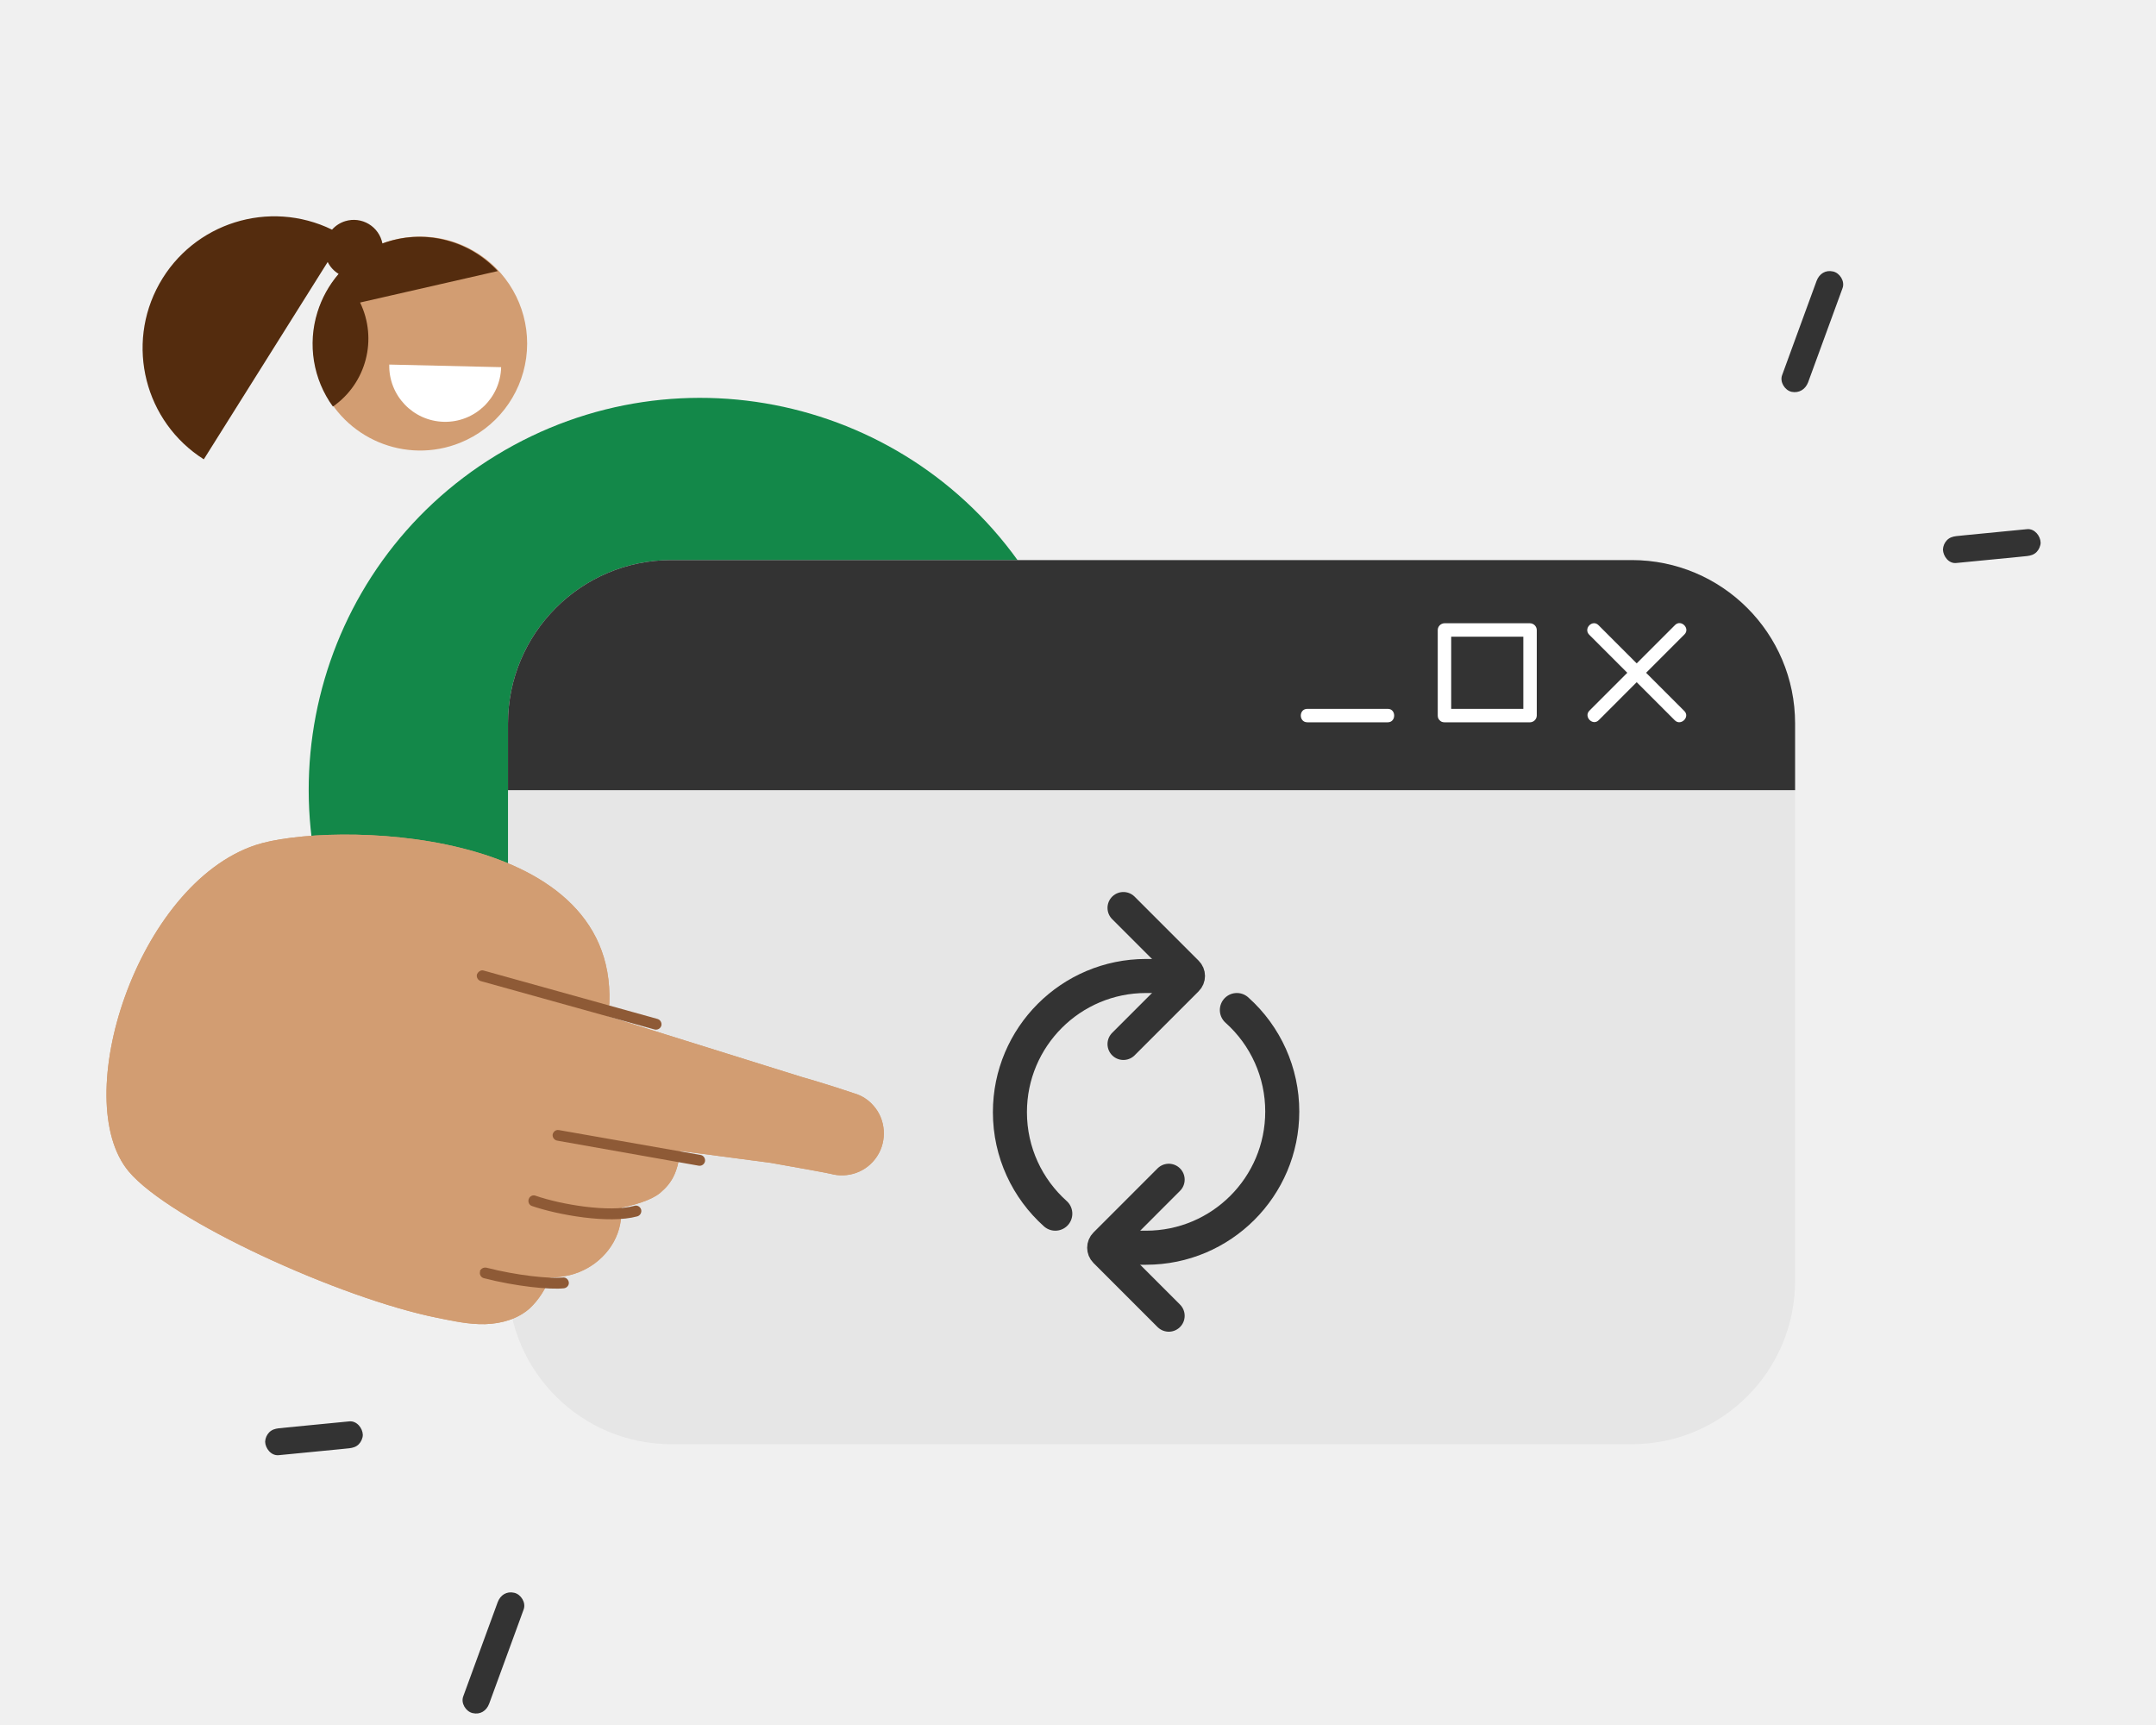
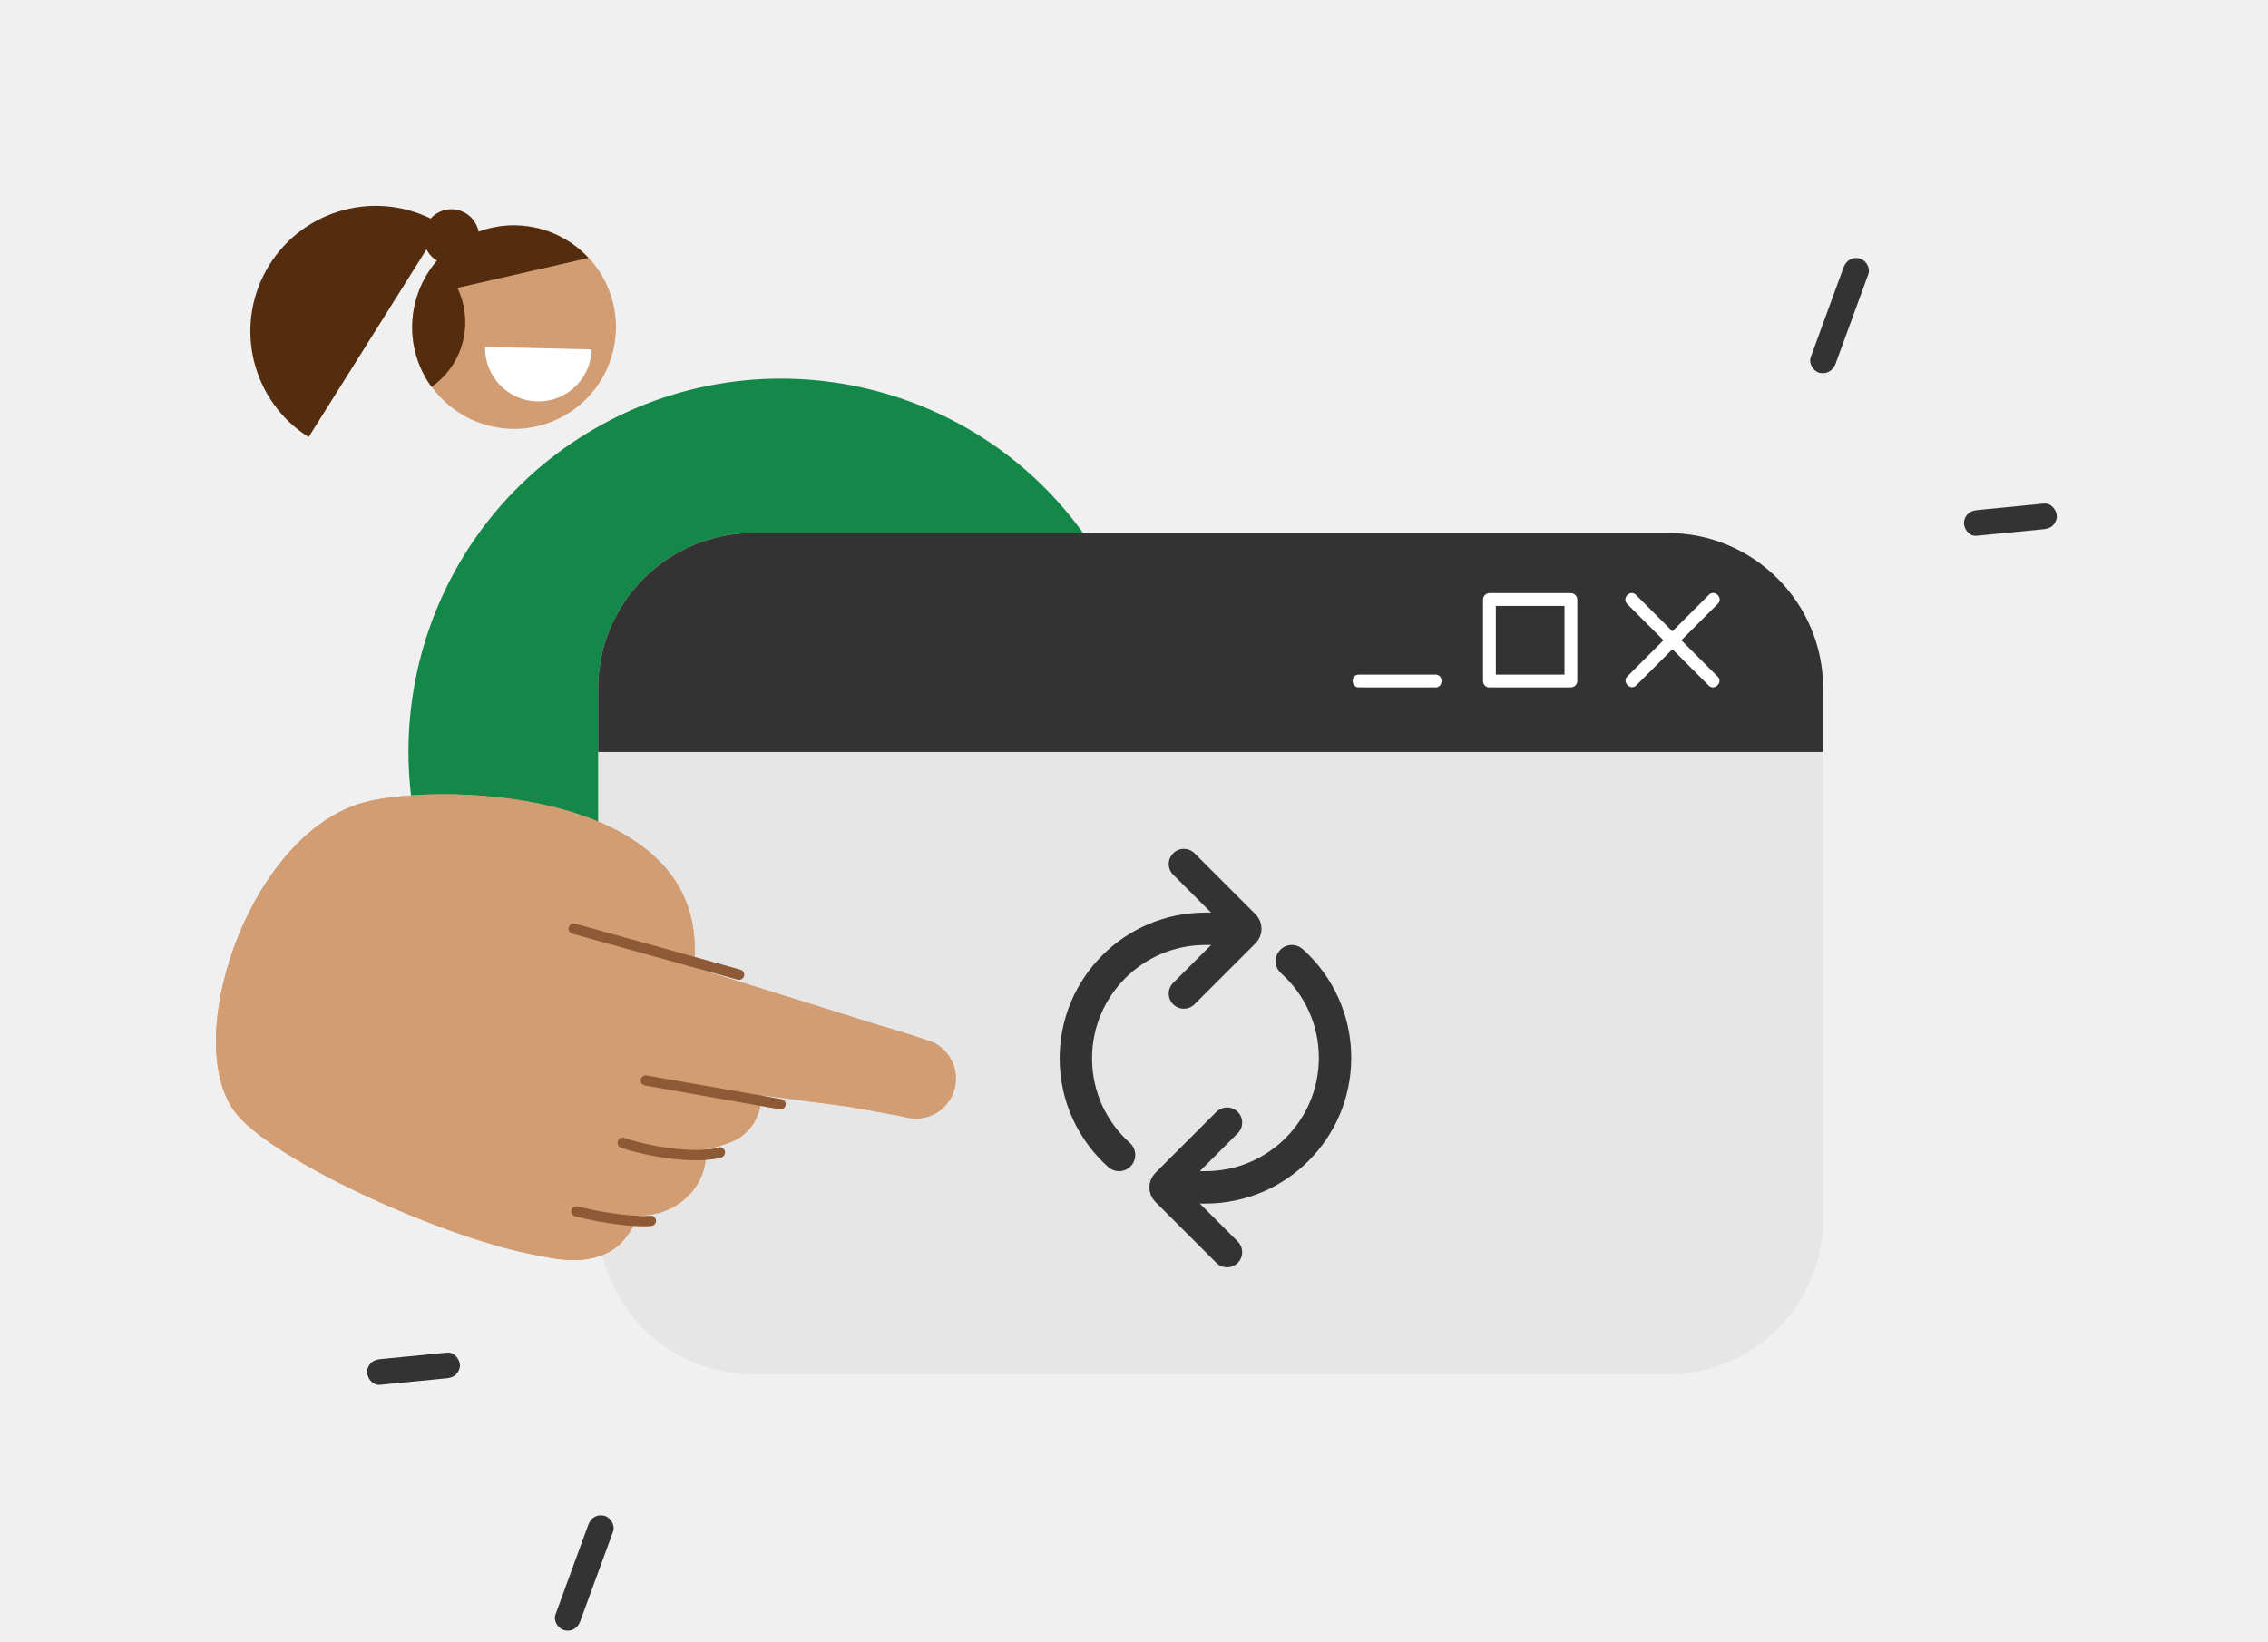
- <svg xmlns="http://www.w3.org/2000/svg" width="190" height="152" fill="none" viewBox="0 0 190 152">
-   <path fill="#138849" d="M91.165 51.602 32.251 87.535c-9.911-16.268-4.778-37.512 11.49-47.423 16.289-9.93 37.513-4.778 47.424 11.49" />
-   <path fill="#E6E6E6" d="M143.801 127.259h-84.64c-7.937 0-14.393-6.436-14.393-14.393V63.745c0-7.937 6.436-14.393 14.393-14.393h84.64c7.937 0 14.393 6.436 14.393 14.393v49.121c0 7.957-6.456 14.393-14.393 14.393" />
-   <path fill="#333" d="M158.194 69.628H44.768v-5.883c0-7.937 6.436-14.393 14.393-14.393h84.64c7.937 0 14.393 6.436 14.393 14.393z" />
-   <path fill="#fff" d="M127.295 63.646h7.542a.607.607 0 0 0 .593-.593v-7.542a.61.61 0 0 0-.593-.592h-7.542a.607.607 0 0 0-.592.593v7.541c0 .77 1.185.77 1.185 0v-7.542l-.593.593h7.542l-.592-.593v7.542l.592-.592h-7.542c-.75 0-.77 1.185 0 1.185m20.318-8.569-2.567 2.567-4.047 4.047-.928.928c-.533.533.296 1.382.829.83l2.567-2.567 4.047-4.048.928-.928c.533-.533-.296-1.362-.829-.829" />
-   <path fill="#fff" d="m140.05 55.927 2.566 2.566 4.048 4.048.927.928c.534.533 1.383-.297.83-.83l-2.567-2.566-4.047-4.048-.928-.928c-.533-.552-1.363.277-.829.83M122.3 62.46h-7.088c-.77 0-.77 1.185 0 1.185h7.088c.751 0 .751-1.185 0-1.185" />
-   <path fill="#D29D72" d="m53.542 89.55.158-1.146c.592-15.775-24.877-16.031-31.175-13.94C12.061 77.94 6.04 96.915 11.35 103.232c3.614 4.305 18.618 11.175 27.207 12.893 1.382.276 2.784.592 4.205.553 1.422-.04 2.883-.454 3.93-1.402.77-.711 1.4-1.718 1.776-2.705.71 0 1.283-.118 1.757-.217 2.172-.533 3.988-2.271 4.423-4.462.098-.454.098-.908.118-1.481 1.047-.217 2.587-.612 3.416-1.303 1.026-.869 1.52-1.757 1.777-3.692l7.936 1.046c2.705.474 5.074.909 5.292.968 1.5.414 3.178-.119 4.106-1.54.908-1.382.77-3.258-.335-4.482a3.5 3.5 0 0 0-1.678-1.066 109 109 0 0 0-4.68-1.461z" />
-   <path fill="#D29D72" d="m53.542 89.55.158-1.146c.592-15.775-24.877-16.031-31.175-13.94C12.061 77.94 6.04 96.915 11.35 103.232c3.614 4.305 18.618 11.175 27.207 12.893 1.382.276 2.784.592 4.205.553 1.422-.04 2.883-.454 3.93-1.402.77-.711 1.4-1.718 1.776-2.705.71 0 1.283-.118 1.757-.217 2.172-.533 3.988-2.271 4.423-4.462.098-.454.098-.908.118-1.481 1.047-.217 2.587-.612 3.416-1.303 1.026-.869 1.52-1.757 1.777-3.692l7.936 1.046c2.705.474 5.074.909 5.292.968 1.5.414 3.178-.119 4.106-1.54.908-1.382.77-3.258-.335-4.482a3.5 3.5 0 0 0-1.678-1.066 109 109 0 0 0-4.68-1.461z" />
-   <path fill="#8E5A36" d="M46.651 105.541a.46.46 0 0 1 .553-.177c2.212.77 6.476 1.5 8.707.888.257-.079.514.079.593.336a.494.494 0 0 1-.336.592c-2.527.691-7.029-.138-9.28-.908-.256-.079-.375-.356-.296-.612zm-4.304 6.358a.516.516 0 0 1 .514-.198c2.685.691 5.587.988 6.732.869.257-.039.494.158.533.415.04.256-.158.493-.414.533-1.244.138-4.225-.158-7.068-.889a.468.468 0 0 1-.336-.592c-.02-.039 0-.099.04-.138m6.437-12.123a.45.45 0 0 1 .474-.197l12.477 2.191c.257.04.435.297.395.553a.486.486 0 0 1-.552.395L49.1 100.507a.49.49 0 0 1-.395-.553c.02-.06.04-.138.08-.178M42.11 85.72c.12-.159.317-.257.514-.198l15.32 4.264a.493.493 0 0 1 .337.593.494.494 0 0 1-.593.335l-15.32-4.264a.494.494 0 0 1-.336-.593c.04-.059.06-.098.08-.138z" />
-   <path fill="#333" d="M159.339 33.695c.335-.928.691-1.875 1.026-2.803.553-1.5 1.086-2.982 1.639-4.482.119-.336.257-.691.375-1.027.217-.592-.237-1.322-.829-1.46-.671-.159-1.224.197-1.461.829-.336.928-.691 1.875-1.027 2.803-.552 1.5-1.085 2.981-1.638 4.482-.119.336-.257.69-.375 1.026-.218.593.237 1.323.829 1.462.671.138 1.224-.218 1.461-.83m13.07 15.913c1.816-.178 3.652-.355 5.469-.533.256-.02.513-.06.77-.079.316-.04.592-.118.829-.355.197-.198.355-.533.355-.83-.019-.592-.533-1.243-1.184-1.184-1.817.178-3.653.355-5.469.533-.257.02-.513.06-.77.079-.316.04-.592.118-.829.355-.216.224-.343.52-.356.83.02.592.514 1.263 1.185 1.184M43.86 141.178c-.336.928-.691 1.876-1.027 2.804-.552 1.5-1.086 2.981-1.638 4.481-.119.336-.257.691-.376 1.027-.217.592.237 1.323.83 1.461.671.158 1.224-.197 1.46-.829.336-.928.692-1.876 1.027-2.804.553-1.5 1.086-2.981 1.64-4.481.117-.336.256-.691.374-1.027.217-.592-.237-1.323-.829-1.461-.671-.158-1.224.197-1.461.829m-13.07-15.933-5.47.533c-.256.02-.512.059-.77.079-.315.04-.591.119-.828.356a1.27 1.27 0 0 0-.356.829c.02.592.533 1.244 1.185 1.184l5.469-.533c.256-.019.513-.059.77-.079.316-.039.592-.118.829-.355.197-.198.355-.533.355-.829-.02-.593-.533-1.244-1.184-1.185" />
-   <path stroke="#333" stroke-linecap="round" stroke-width="3" d="M104 86h-3c-6.627 0-12 5.373-12 12 0 3.554 1.545 6.747 4 8.944" />
-   <path stroke="#333" stroke-linecap="round" stroke-width="2.8" d="m99 80 5.646 5.646a.5.5 0 0 1 .147.354.5.5 0 0 1-.147.354L99 92" />
-   <path stroke="#333" stroke-linecap="round" stroke-width="3" d="M98 109.944h3c6.627 0 12-5.372 12-12A11.97 11.97 0 0 0 109 89" />
-   <path stroke="#333" stroke-linecap="round" stroke-width="2.8" d="m103 115.944-5.646-5.646a.5.5 0 0 1 0-.707l5.646-5.647" />
-   <path fill="#D29D72" d="M40.557 39.012a9.428 9.428 0 1 0-7.18-17.435 9.428 9.428 0 0 0 7.18 17.435" />
-   <path fill="#542C0E" d="m31.726 26.659 12.143-2.774a9.41 9.41 0 0 0-10.167-2.432 2.573 2.573 0 0 0-3.272-1.968 2.57 2.57 0 0 0-1.17.75 11.608 11.608 0 0 0-11.3 20.239l10.918-17.388c.216.434.55.797.964 1.049a9.5 9.5 0 0 0-1.87 3.38 9.39 9.39 0 0 0 1.366 8.31 7.29 7.29 0 0 0 2.394-9.168z" />
-   <path fill="#fff" d="M44.163 32.354a4.93 4.93 0 0 1-9.859-.23z" />
+ <svg xmlns="http://www.w3.org/2000/svg" width="210" height="152" fill="none" viewBox="0 0 210 152">
+   <path fill="#138849" d="M101.781 51.602 42.867 87.535c-9.911-16.268-4.778-37.512 11.49-47.423 16.289-9.93 37.513-4.778 47.424 11.49" />
+   <path fill="#E6E6E6" d="M154.417 127.259h-84.64c-7.937 0-14.393-6.436-14.393-14.393V63.745c0-7.937 6.436-14.393 14.393-14.393h84.64c7.937 0 14.393 6.436 14.393 14.393v49.121c0 7.957-6.456 14.393-14.393 14.393" />
+   <path fill="#333" d="M168.81 69.628H55.384v-5.883c0-7.937 6.436-14.393 14.393-14.393h84.64c7.937 0 14.393 6.436 14.393 14.393z" />
+   <path fill="#fff" d="M137.911 63.646h7.542a.607.607 0 0 0 .593-.593v-7.542a.61.61 0 0 0-.593-.592h-7.542a.607.607 0 0 0-.592.593v7.541c0 .77 1.185.77 1.185 0v-7.542l-.593.593h7.542l-.592-.593v7.542l.592-.592h-7.542c-.75 0-.77 1.185 0 1.185m20.318-8.569-2.567 2.567-4.047 4.047-.928.928c-.533.533.296 1.382.829.83l2.567-2.567 4.047-4.048.928-.928c.533-.533-.296-1.362-.829-.829" />
+   <path fill="#fff" d="m150.666 55.927 2.566 2.566 4.048 4.048.927.928c.534.533 1.383-.297.83-.83l-2.567-2.566-4.047-4.048-.928-.928c-.533-.552-1.363.277-.829.83m-17.75 6.534h-7.088c-.77 0-.77 1.185 0 1.185h7.088c.751 0 .751-1.185 0-1.185" />
+   <path fill="#D29D72" d="m64.158 89.55.158-1.146c.592-15.775-24.877-16.031-31.175-13.94-10.464 3.476-16.485 22.45-11.175 28.767 3.614 4.305 18.618 11.175 27.207 12.893 1.382.276 2.784.592 4.205.553 1.422-.04 2.883-.454 3.93-1.402.77-.711 1.4-1.718 1.776-2.705.71 0 1.283-.118 1.757-.217 2.172-.533 3.988-2.271 4.423-4.462.098-.454.098-.908.118-1.481 1.047-.217 2.587-.612 3.416-1.303 1.026-.869 1.52-1.757 1.777-3.692l7.936 1.046c2.705.474 5.074.909 5.292.968 1.5.414 3.178-.119 4.106-1.54.908-1.382.77-3.258-.335-4.482a3.5 3.5 0 0 0-1.678-1.066 109 109 0 0 0-4.68-1.461z" />
+   <path fill="#D29D72" d="m64.158 89.55.158-1.146c.592-15.775-24.877-16.031-31.175-13.94-10.464 3.476-16.485 22.45-11.175 28.767 3.614 4.305 18.618 11.175 27.207 12.893 1.382.276 2.784.592 4.205.553 1.422-.04 2.883-.454 3.93-1.402.77-.711 1.4-1.718 1.776-2.705.71 0 1.283-.118 1.757-.217 2.172-.533 3.988-2.271 4.423-4.462.098-.454.098-.908.118-1.481 1.047-.217 2.587-.612 3.416-1.303 1.026-.869 1.52-1.757 1.777-3.692l7.936 1.046c2.705.474 5.074.909 5.292.968 1.5.414 3.178-.119 4.106-1.54.908-1.382.77-3.258-.335-4.482a3.5 3.5 0 0 0-1.678-1.066 109 109 0 0 0-4.68-1.461z" />
+   <path fill="#8E5A36" d="M57.267 105.541a.46.46 0 0 1 .553-.177c2.212.77 6.476 1.5 8.707.888.257-.079.514.079.593.336a.494.494 0 0 1-.336.592c-2.527.691-7.029-.138-9.28-.908-.256-.079-.375-.356-.296-.612zm-4.304 6.358a.516.516 0 0 1 .514-.198c2.685.691 5.587.988 6.732.869.257-.039.494.158.533.415.04.256-.158.493-.414.533-1.244.138-4.225-.158-7.068-.889a.468.468 0 0 1-.336-.592c-.02-.039-.001-.099.039-.138M59.4 99.776a.45.45 0 0 1 .474-.197l12.477 2.191c.257.04.435.297.395.553a.486.486 0 0 1-.552.395l-12.478-2.211a.49.49 0 0 1-.395-.553c.02-.06.04-.138.079-.178M52.726 85.72c.12-.159.317-.257.514-.198l15.32 4.264a.493.493 0 0 1 .337.593.494.494 0 0 1-.593.335l-15.32-4.264a.494.494 0 0 1-.336-.593c.04-.059.059-.098.079-.138z" />
+   <path fill="#333" d="M169.955 33.695c.335-.928.691-1.875 1.026-2.803.553-1.5 1.086-2.982 1.639-4.482.119-.336.257-.691.375-1.027.217-.592-.237-1.322-.829-1.46-.671-.159-1.224.197-1.461.829-.336.928-.691 1.875-1.027 2.803-.552 1.5-1.085 2.981-1.638 4.482-.119.336-.257.69-.375 1.026-.218.593.237 1.323.829 1.462.671.138 1.224-.218 1.461-.83m13.07 15.913c1.816-.178 3.652-.355 5.469-.533.256-.02.513-.06.77-.079.316-.04.592-.118.829-.355.197-.198.355-.533.355-.83-.019-.592-.533-1.243-1.184-1.184-1.817.178-3.653.355-5.469.533-.257.02-.513.06-.77.079-.316.04-.592.118-.829.355-.216.224-.343.52-.356.83.02.592.514 1.263 1.185 1.184m-128.55 91.57c-.335.928-.69 1.876-1.026 2.804-.552 1.5-1.086 2.981-1.638 4.481-.12.336-.257.691-.376 1.027-.217.592.237 1.323.83 1.461.67.158 1.224-.197 1.46-.829.336-.928.692-1.876 1.027-2.804.553-1.5 1.086-2.981 1.64-4.481.117-.336.256-.691.374-1.027.217-.592-.237-1.323-.83-1.461-.67-.158-1.223.197-1.46.829m-13.07-15.933-5.47.533c-.255.02-.511.059-.77.079-.314.04-.59.119-.827.356a1.27 1.27 0 0 0-.356.829c.02.592.533 1.244 1.185 1.184l5.469-.533c.256-.019.513-.059.77-.079.316-.039.592-.118.829-.355.197-.198.355-.533.355-.829-.02-.593-.533-1.244-1.184-1.185" />
+   <path stroke="#333" stroke-linecap="round" stroke-width="3" d="M114.616 86h-3c-6.627 0-12 5.373-12 12 0 3.554 1.545 6.747 4 8.944" />
+   <path stroke="#333" stroke-linecap="round" stroke-width="2.8" d="m109.616 80 5.646 5.646a.5.5 0 0 1 .147.354.5.5 0 0 1-.147.354L109.616 92" />
+   <path stroke="#333" stroke-linecap="round" stroke-width="3" d="M108.616 109.944h3c6.627 0 12-5.372 12-12a11.97 11.97 0 0 0-4-8.944" />
+   <path stroke="#333" stroke-linecap="round" stroke-width="2.8" d="m113.616 115.944-5.646-5.646a.5.5 0 0 1 0-.707l5.646-5.647" />
+   <path fill="#D29D72" d="M51.173 39.012a9.428 9.428 0 1 0-7.181-17.435 9.428 9.428 0 0 0 7.181 17.435" />
+   <path fill="#542C0E" d="m42.342 26.659 12.143-2.774a9.41 9.41 0 0 0-10.167-2.432 2.573 2.573 0 0 0-3.272-1.968 2.57 2.57 0 0 0-1.17.75 11.608 11.608 0 0 0-11.3 20.239l10.918-17.388c.216.434.55.797.964 1.049a9.5 9.5 0 0 0-1.87 3.38 9.39 9.39 0 0 0 1.366 8.31 7.29 7.29 0 0 0 2.394-9.168z" />
+   <path fill="#fff" d="M54.779 32.354a4.93 4.93 0 0 1-9.859-.23z" />
</svg>
